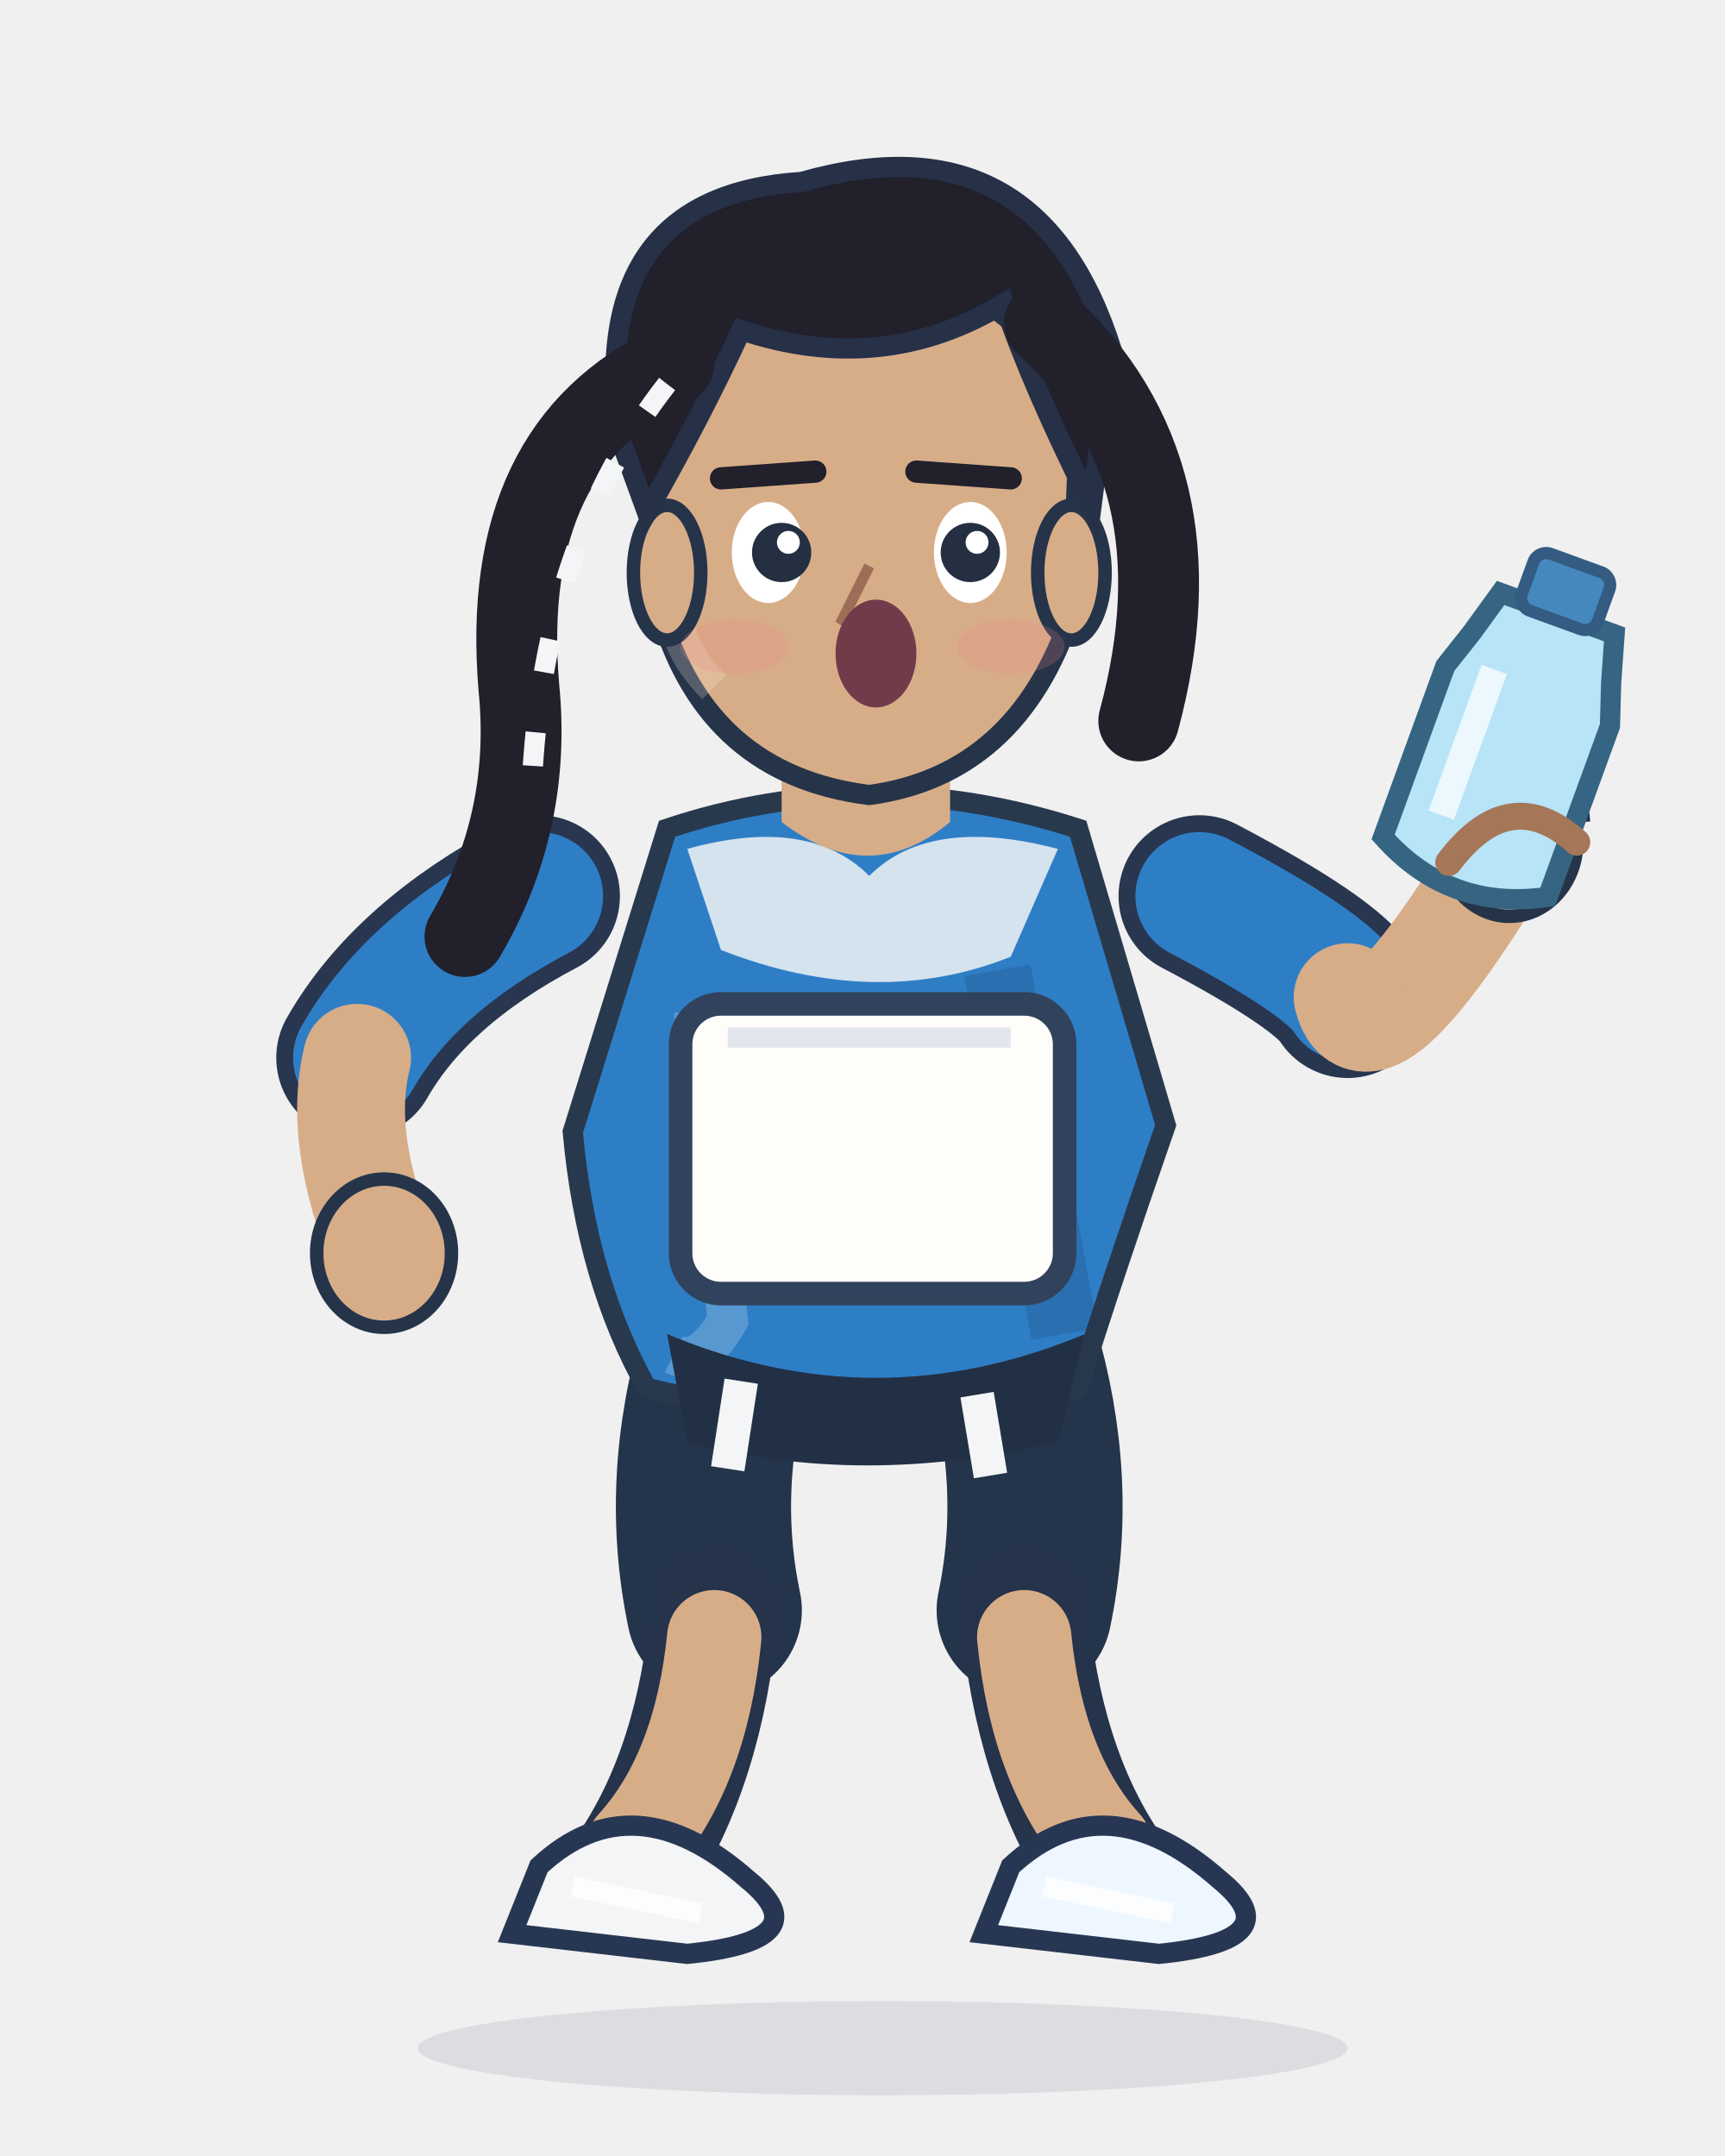
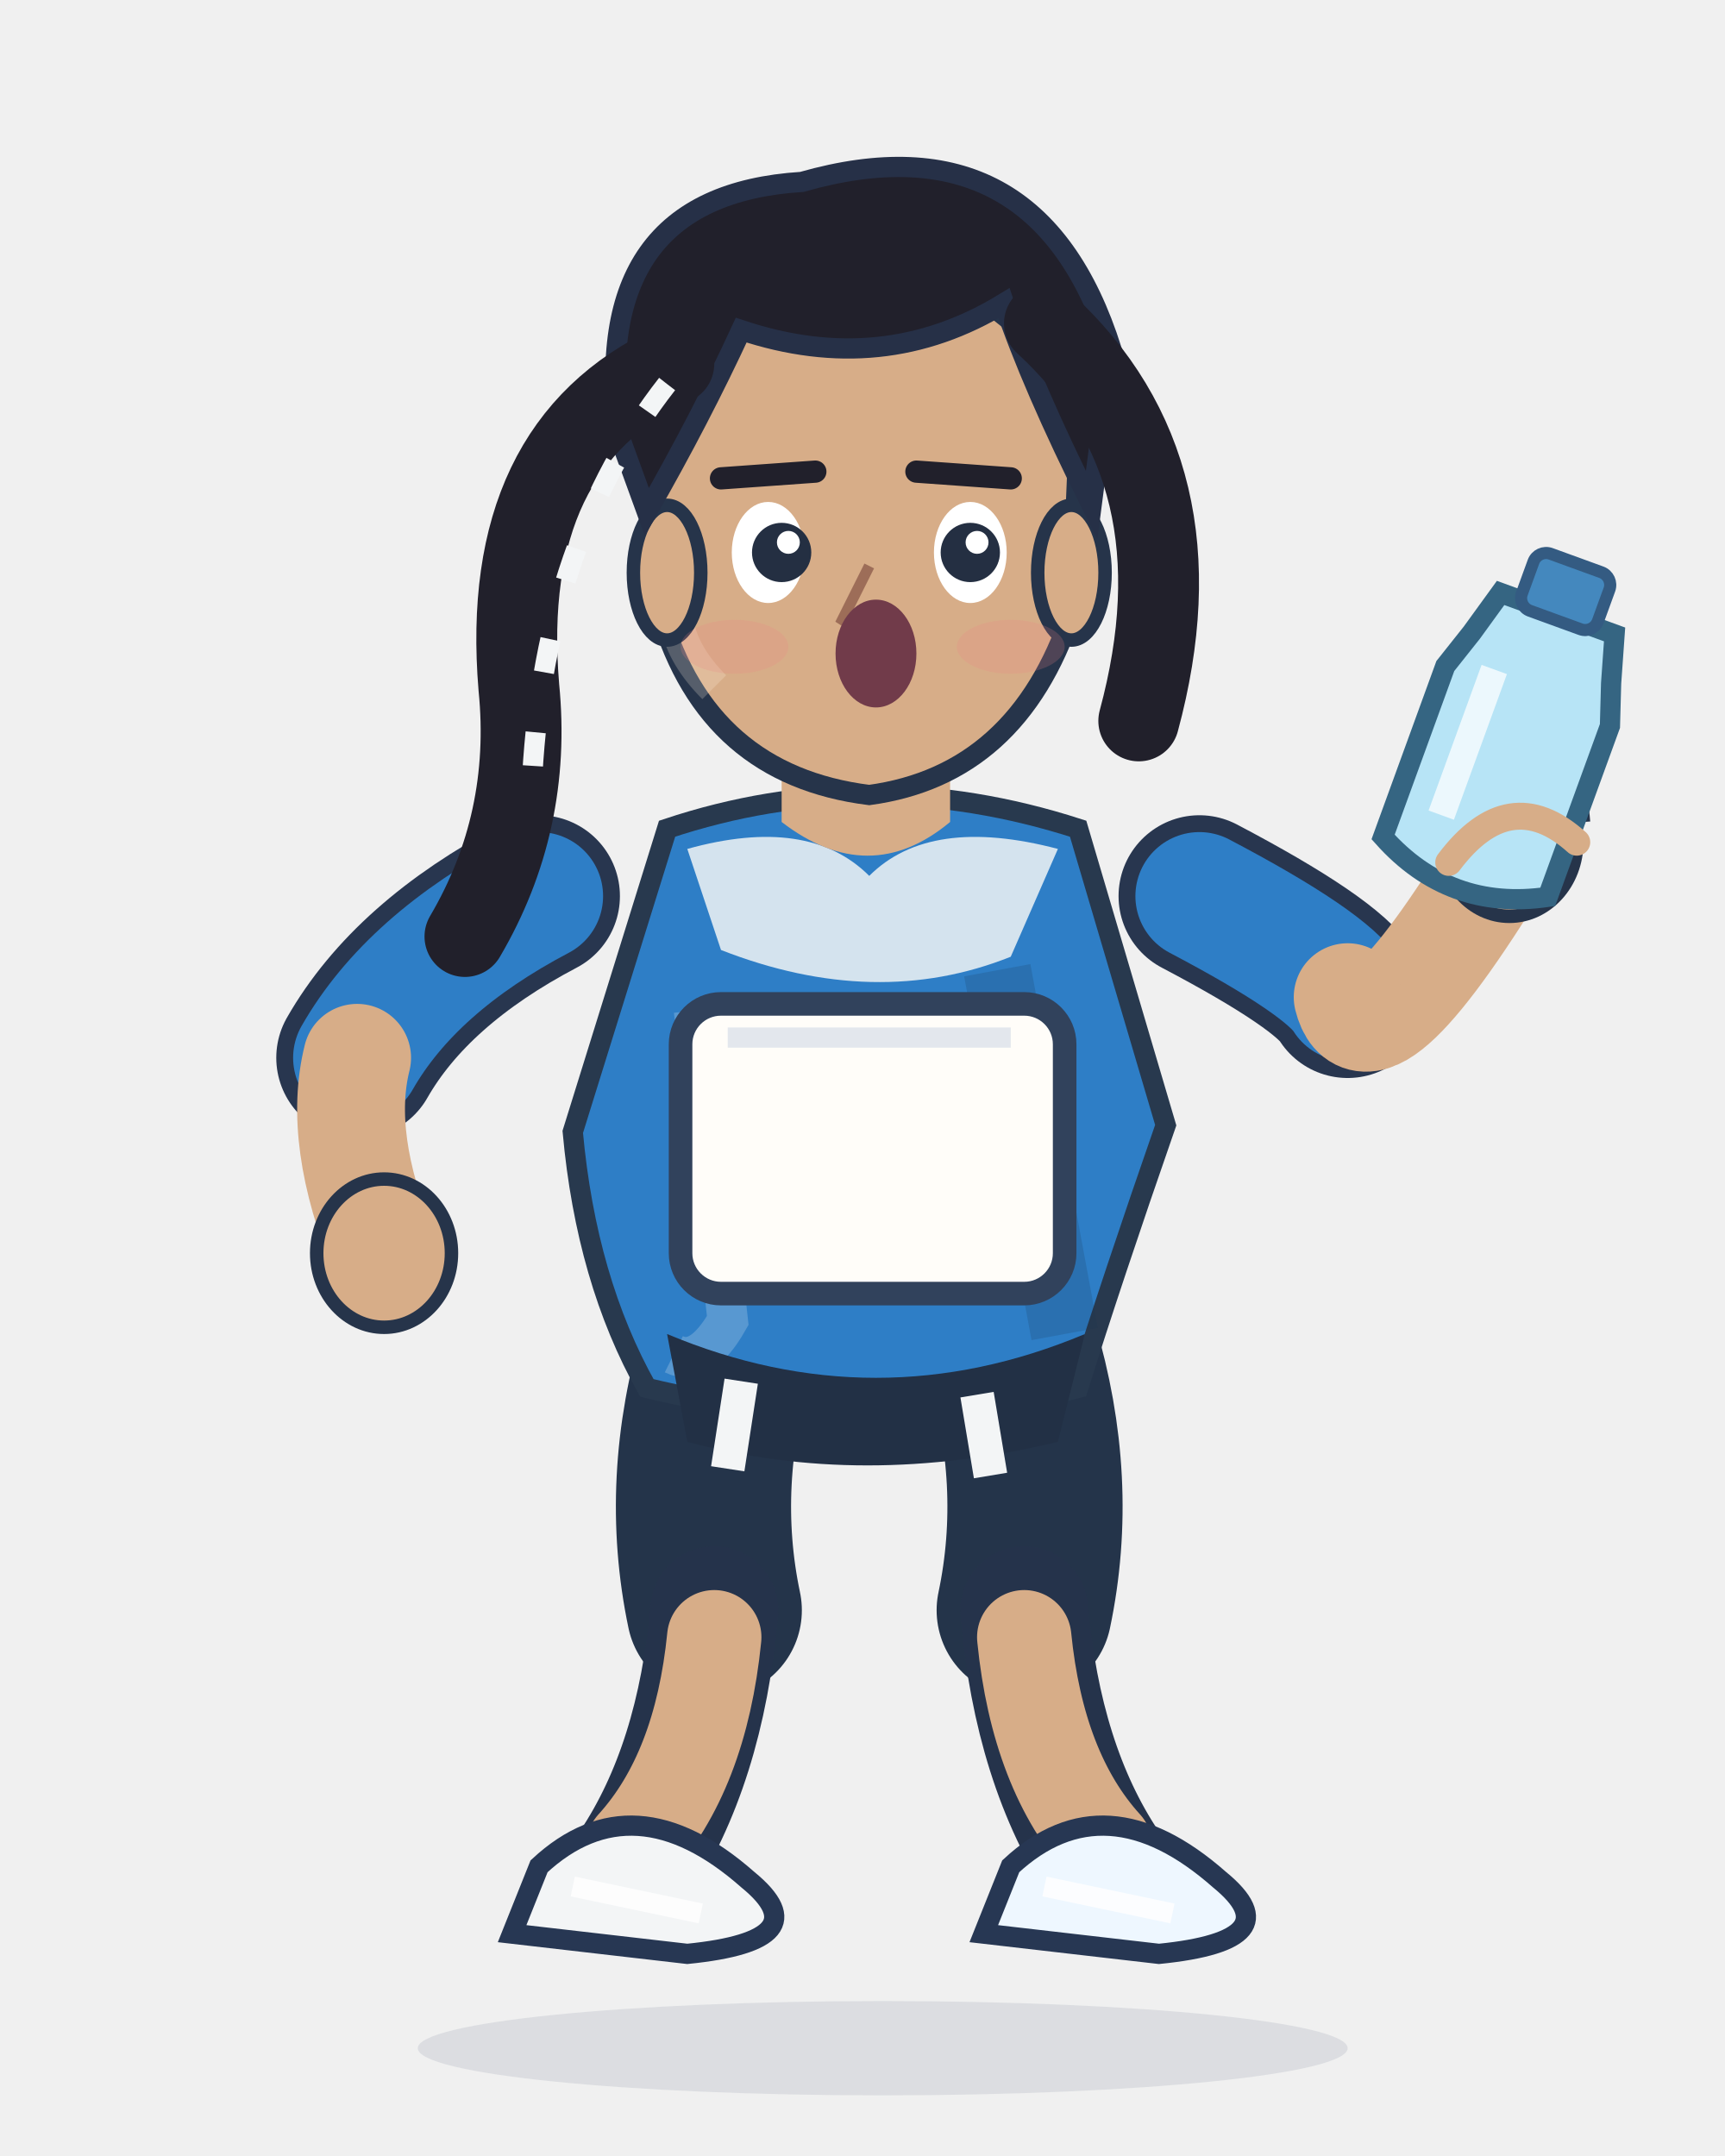
<svg xmlns="http://www.w3.org/2000/svg" width="256" height="320" viewBox="0 0 256 320" role="img" aria-label="KR female catch">
  <g id="body_07_pose" transform="translate(0 0)">
    <ellipse cx="131" cy="304" rx="69" ry="7" fill="#26385c" opacity=".10" />
    <g id="legs">
      <g id="leg_left">
        <path d="M108 200 Q102 220 106 239" stroke="#24344a" stroke-width="26" stroke-linecap="round" fill="none" />
        <path d="M106 239 Q104 262 94 277" stroke="#25334b" stroke-width="19" stroke-linecap="round" fill="none" />
        <path d="M106 243 Q104 263 94 274" stroke="#d7ad88" stroke-width="14" stroke-linecap="round" fill="none" />
        <path d="M80 277 Q94 264 111 279 Q122 288 102 290 L76 287Z" fill="#f3f5f6" stroke="#273753" stroke-width="3" />
        <path d="M85 280 L104 284" stroke="#ffffff" stroke-width="3" opacity=".8" />
      </g>
      <g id="leg_right">
        <path d="M150 200 Q156 220 152 239" stroke="#24344a" stroke-width="26" stroke-linecap="round" fill="none" />
        <path d="M152 239 Q154 262 164 277" stroke="#25334b" stroke-width="19" stroke-linecap="round" fill="none" />
        <path d="M152 243 Q154 263 164 274" stroke="#d7ad88" stroke-width="14" stroke-linecap="round" fill="none" />
        <path d="M150 277 Q164 264 181 279 Q192 288 172 290 L146 287Z" fill="#eef7ff" stroke="#273753" stroke-width="3" />
        <path d="M155 280 L174 284" stroke="#ffffff" stroke-width="3" opacity=".8" />
      </g>
    </g>
    <g id="arm_left">
      <path d="M80 133 Q61 143 53 157" fill="none" stroke="#28364f" stroke-width="24" stroke-linecap="round" />
      <path d="M80 133 Q61 143 53 157" fill="none" stroke="#2e7ec6" stroke-width="19" stroke-linecap="round" />
      <path d="M53 157 Q50 169 57 186" stroke="#d7ad88" stroke-width="16" stroke-linecap="round" fill="none" />
      <ellipse cx="57" cy="186" rx="10" ry="11" fill="#d7ad88" stroke="#26344a" stroke-width="2" />
    </g>
    <g id="torso">
      <path d="M99 123 Q129 113 160 123 L173 167 Q165 190 160 206 Q129 214 96 206 Q87 190 85 168Z" fill="#2e7ec6" stroke="#28394e" stroke-width="3" />
      <path d="M102 126 Q120 121 129 130 Q138 121 157 126 L150 142 Q130 150 107 141Z" fill="#f3f5f6" opacity=".84" />
      <path d="M103 150 L108 196 Q104 203 100 201" stroke="#fff" stroke-opacity=".20" stroke-width="6" fill="none" />
      <path d="M148 144 L158 198" stroke="#193451" stroke-opacity=".18" stroke-width="10" fill="none" />
      <path d="M116 113 L116 122 Q129 132 141 122 L141 111Z" fill="#d7ad88" />
      <path d="M99 198 Q130 211 161 198 L157 214 Q128 221 102 214Z" fill="#223045" />
      <path d="M110 205 L108 218 M145 207 L147 219" stroke="#f3f5f6" stroke-width="5" />
    </g>
    <g id="arm_right">
      <path d="M178 133 Q197 143 200 148" fill="none" stroke="#28364f" stroke-width="24" stroke-linecap="round" />
      <path d="M178 133 Q197 143 200 148" fill="none" stroke="#2e7ec6" stroke-width="19" stroke-linecap="round" />
      <path d="M200 148 Q203 160 224 125" stroke="#d7ad88" stroke-width="16" stroke-linecap="round" fill="none" />
      <ellipse cx="224" cy="125" rx="10" ry="11" fill="#d7ad88" stroke="#26344a" stroke-width="2" />
      <path d="M220 117 Q234 108 235 122" fill="none" stroke="#26344a" stroke-width="2" />
    </g>
    <g id="face">
      <path d="M97 67 Q99 42 128 40 Q155 41 160 67 L159 91 Q151 115 129 118 Q105 115 98 91Z" fill="#d7ad88" stroke="#26344a" stroke-width="3" />
      <path d="M102 83 Q97 93 106 102" stroke="#fff1dd" stroke-width="5" opacity=".22" fill="none" />
      <ellipse cx="99" cy="85" rx="5" ry="10" fill="#d7ad88" stroke="#26344a" stroke-width="2" />
      <ellipse cx="159" cy="85" rx="5" ry="10" fill="#d7ad88" stroke="#26344a" stroke-width="2" />
      <path d="M107 71 L121 70 M136 70 L150 71" fill="none" stroke="#21202b" stroke-width="3.3" stroke-linecap="round" />
      <ellipse cx="114" cy="82" rx="5.4" ry="7.5" fill="#fff" />
      <ellipse cx="144" cy="82" rx="5.4" ry="7.5" fill="#fff" />
      <circle cx="116" cy="82" r="4.4" fill="#242f42" />
      <circle cx="144" cy="82" r="4.4" fill="#242f42" />
      <circle cx="117" cy="80.5" r="1.7" fill="#fff" />
      <circle cx="145" cy="80.5" r="1.7" fill="#fff" />
      <path d="M129 84 L125 92 Q128 94 133 92" stroke="#9d6d58" stroke-width="1.6" fill="none" />
      <ellipse cx="109" cy="96" rx="8" ry="4" fill="#ee8382" opacity=".21" />
      <ellipse cx="150" cy="96" rx="8" ry="4" fill="#ee8382" opacity=".21" />
      <ellipse cx="130" cy="97" rx="6" ry="8" fill="#713b4a" />
    </g>
    <g id="hair">
      <path d="M92 65 Q87 29 119 27 Q154 17 165 52 L162 75 Q153 57 149 45 Q131 56 110 49 Q104 62 96 76Z" fill="#21202b" stroke="#263047" stroke-width="3" />
      <path d="M100 54 Q74 66 77 102 Q79 122 69 139 M155 48 Q179 70 169 107" stroke="#21202b" stroke-width="12" stroke-linecap="round" fill="none" />
      <path d="M99 57 Q81 80 79 115" stroke="#f3f5f6" stroke-width="3" stroke-dasharray="5 9" fill="none" />
    </g>
    <g id="bib_placeholder">
      <rect x="101" y="149" width="57" height="43" rx="6" fill="#fffdf9" stroke="#31425c" stroke-width="3.5" />
      <path d="M108 154 H150" stroke="#e3e7ed" stroke-width="3" />
    </g>
  </g>
  <g id="received_supply" transform="translate(225 108) rotate(20)">
    <path d="M-9 -18 H9 L11 -11 L13 -5 V22 Q0 29 -13 22 V-5 L-11 -11Z" fill="#b7e4f6" stroke="#356582" stroke-width="3" />
    <rect x="-6" y="-26" width="12" height="9" rx="2" fill="#4488be" stroke="#345b82" stroke-width="1.8" />
    <path d="M-6 -7 V16" stroke="#fff" stroke-width="4" opacity=".74" />
  </g>
-   <path id="fingers_over_supply" d="M215 128 Q224 116 234 125" fill="none" stroke="#a57657" stroke-width="4" stroke-linecap="round" />
+   <path id="fingers_over_supply" d="M215 128 Q224 116 234 125" fill="none" stroke="#d7ad88" stroke-width="4" stroke-linecap="round" />
</svg>
